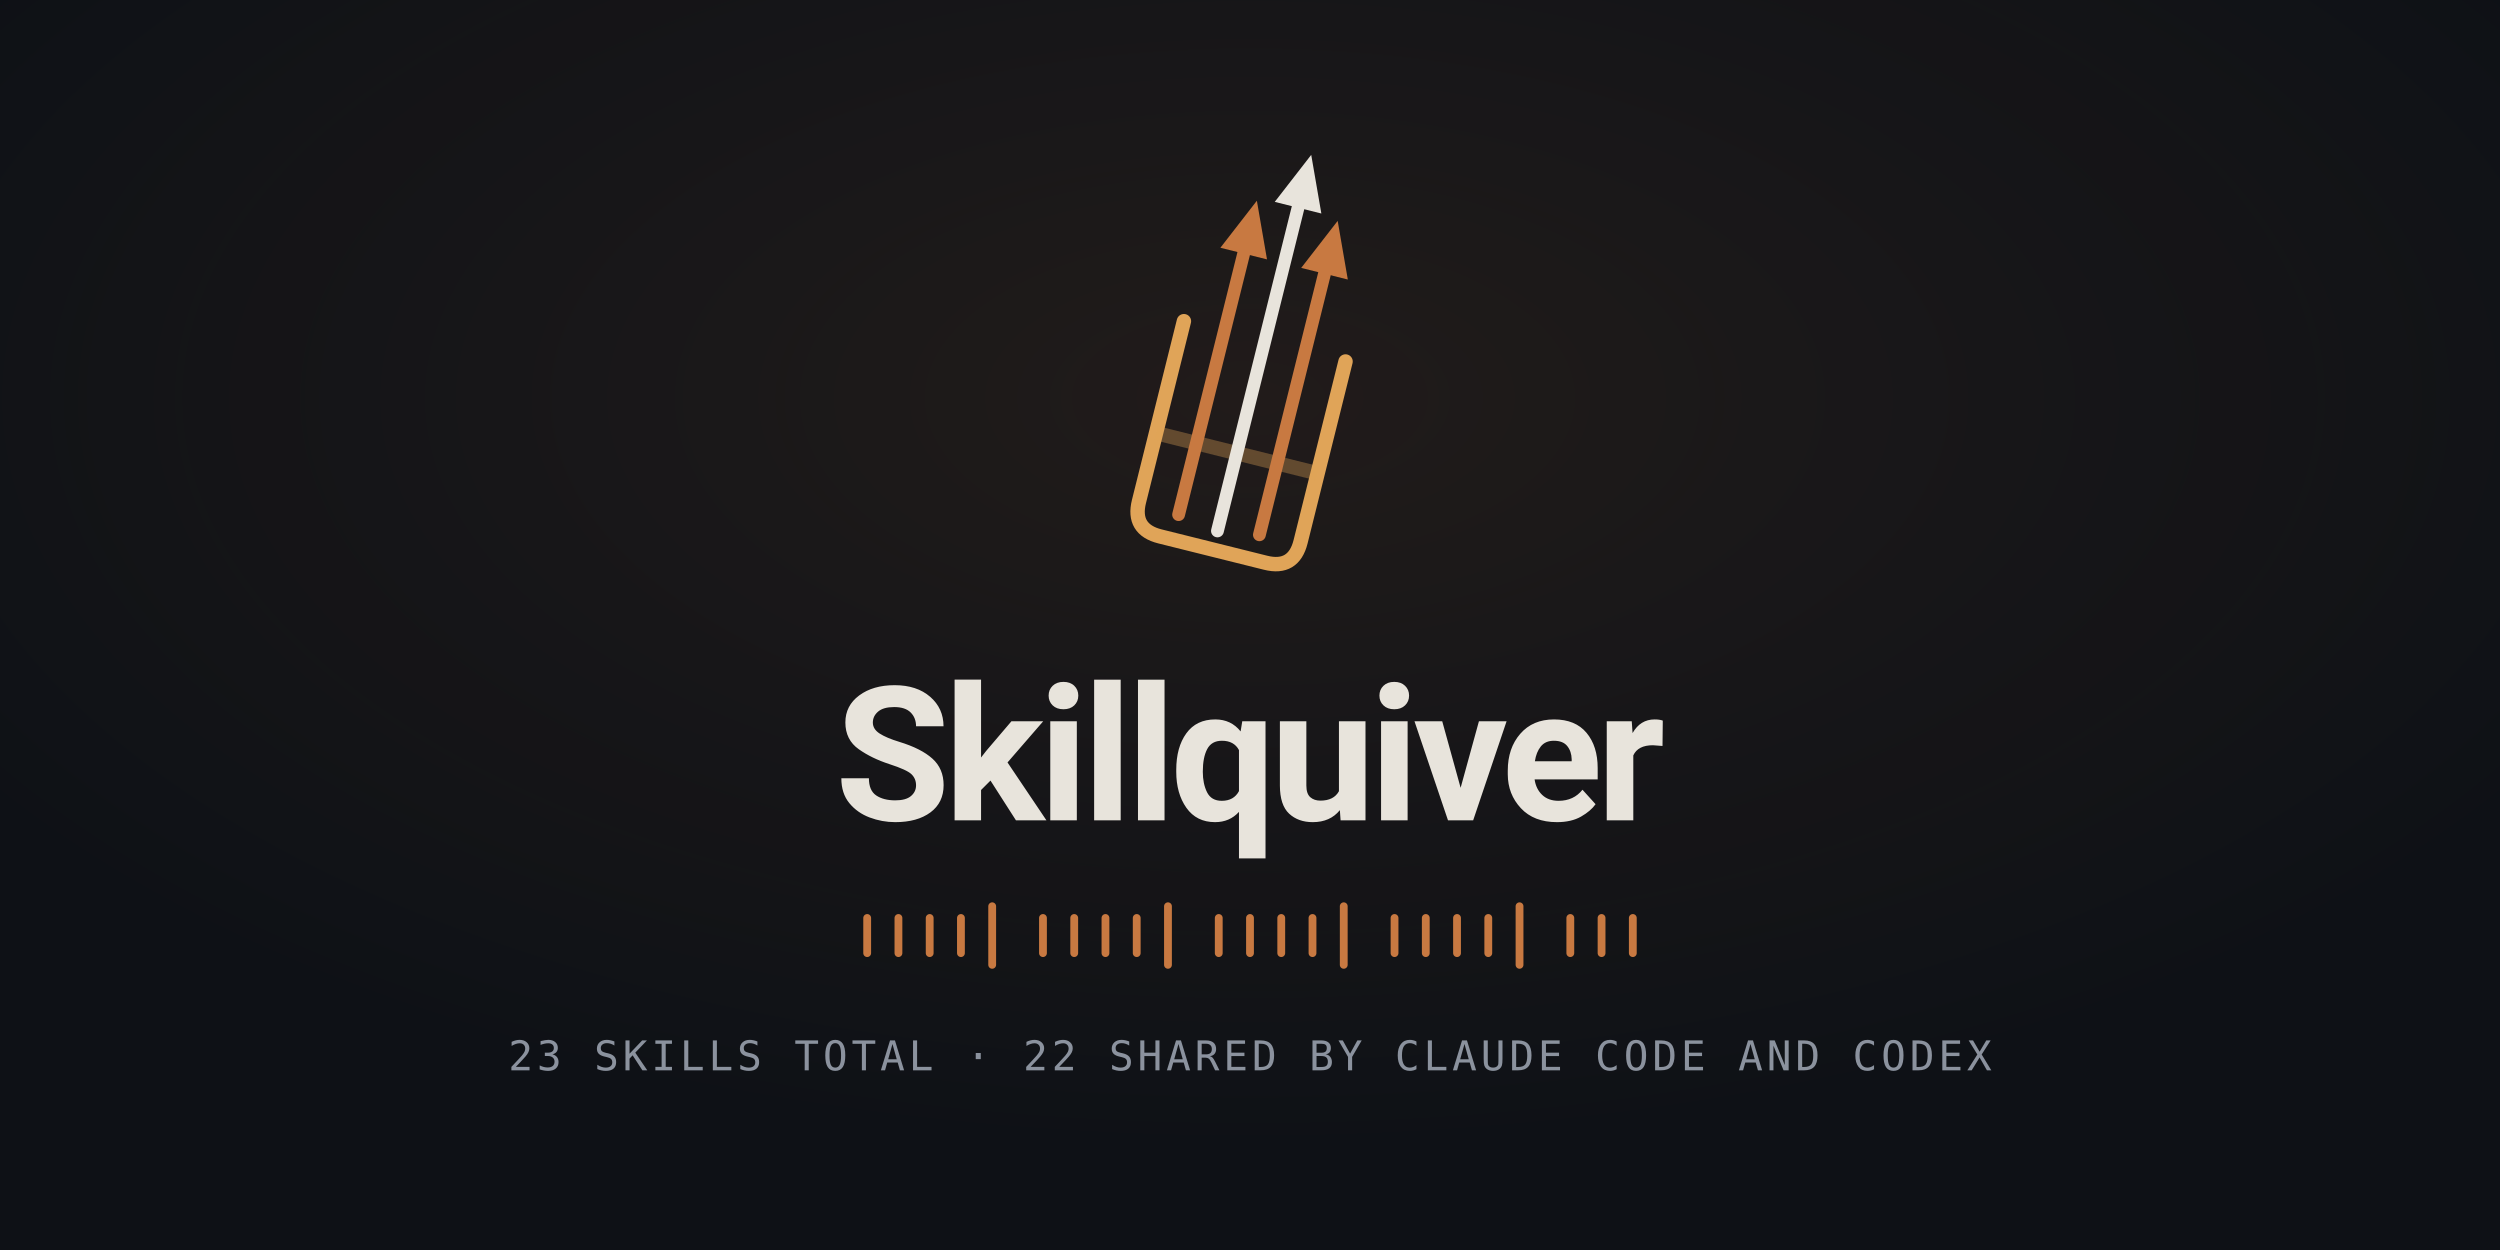
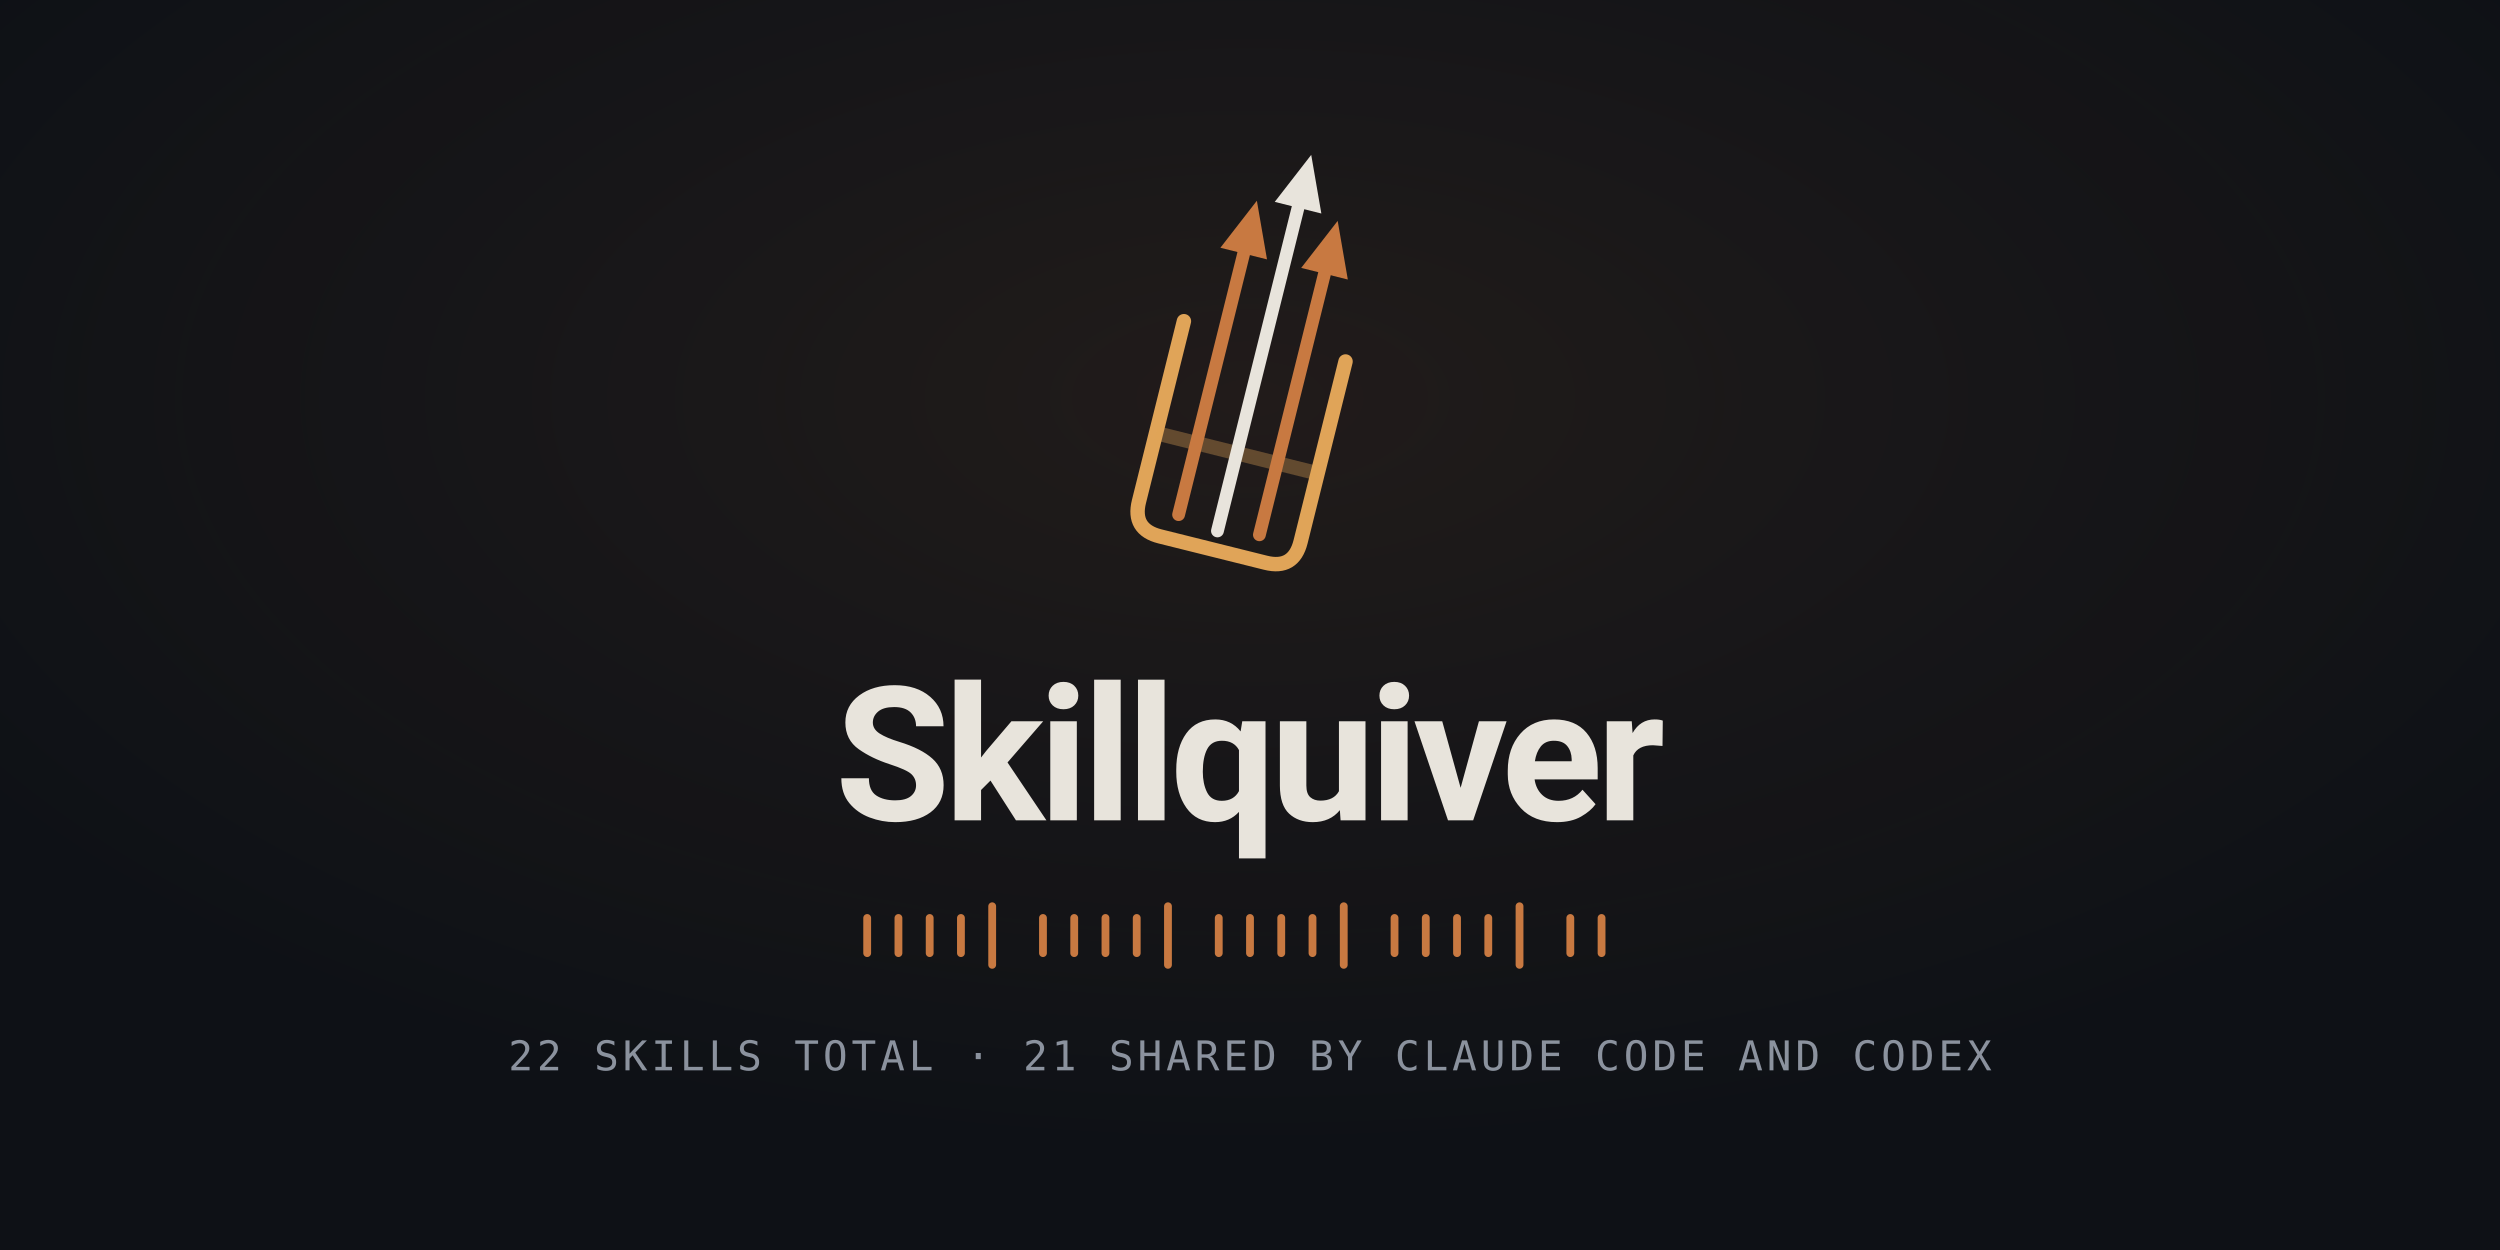
<svg xmlns="http://www.w3.org/2000/svg" width="1280" height="640" viewBox="0 0 1280 640">
  <defs>
    <radialGradient id="glow2" cx="0.5" cy="0.32" r="0.6">
      <stop offset="0" stop-color="#C87941" stop-opacity="0.10" />
      <stop offset="1" stop-color="#C87941" stop-opacity="0" />
    </radialGradient>
  </defs>
  <rect width="1280" height="640" fill="#0E1116" />
  <rect width="1280" height="640" fill="url(#glow2)" />
  <g transform="translate(640,205)">
    <g transform="rotate(14) scale(0.82)">
      <path d="M -52 -38 L -52 78 Q -52 96 -34 96 L 34 96 Q 52 96 52 78 L 52 -38" fill="none" stroke="#E0A458" stroke-width="9" stroke-linecap="round" />
      <line x1="-52" y1="34" x2="52" y2="34" stroke="#E0A458" stroke-width="9" stroke-opacity="0.35" />
      <g stroke="#C87941" stroke-width="8" stroke-linecap="round" fill="#C87941">
        <line x1="-26" y1="80" x2="-26" y2="-92" />
        <path d="M -26 -122 L -41 -88 L -11 -88 Z" stroke="none" />
        <line x1="26" y1="80" x2="26" y2="-92" />
        <path d="M 26 -122 L 11 -88 L 41 -88 Z" stroke="none" />
      </g>
      <g stroke="#E8E4DC" stroke-width="8" stroke-linecap="round" fill="#E8E4DC">
        <line x1="0" y1="84" x2="0" y2="-128" />
        <path d="M 0 -158 L -15 -124 L 15 -124 Z" stroke="none" />
      </g>
    </g>
  </g>
  <text x="640" y="420" text-anchor="middle" font-family="-apple-system, 'Segoe UI', Roboto, Helvetica, Arial, sans-serif" font-size="96" font-weight="700" letter-spacing="-3" fill="#E8E4DC">Skillquiver</text>
  <g stroke="#C87941" stroke-width="4" stroke-linecap="round">
    <g transform="translate(677,470)">
      <line x1="-233" y1="0" x2="-233" y2="18" />
      <line x1="-217" y1="0" x2="-217" y2="18" />
      <line x1="-201" y1="0" x2="-201" y2="18" />
      <line x1="-185" y1="0" x2="-185" y2="18" />
      <line x1="-169" y1="-6" x2="-169" y2="24" />
      <line x1="-143" y1="0" x2="-143" y2="18" />
      <line x1="-127" y1="0" x2="-127" y2="18" />
      <line x1="-111" y1="0" x2="-111" y2="18" />
      <line x1="-95" y1="0" x2="-95" y2="18" />
      <line x1="-79" y1="-6" x2="-79" y2="24" />
      <line x1="-53" y1="0" x2="-53" y2="18" />
      <line x1="-37" y1="0" x2="-37" y2="18" />
      <line x1="-21" y1="0" x2="-21" y2="18" />
      <line x1="-5" y1="0" x2="-5" y2="18" />
      <line x1="11" y1="-6" x2="11" y2="24" />
      <line x1="37" y1="0" x2="37" y2="18" />
      <line x1="53" y1="0" x2="53" y2="18" />
      <line x1="69" y1="0" x2="69" y2="18" />
      <line x1="85" y1="0" x2="85" y2="18" />
      <line x1="101" y1="-6" x2="101" y2="24" />
      <line x1="127" y1="0" x2="127" y2="18" />
      <line x1="143" y1="0" x2="143" y2="18" />
-       <line x1="159" y1="0" x2="159" y2="18" />
    </g>
  </g>
-   <text x="640" y="548" text-anchor="middle" font-family="'Cascadia Code','SF Mono',Consolas,Menlo,monospace" font-size="21" letter-spacing="2" fill="#8B929E">23 SKILLS TOTAL · 22 SHARED BY CLAUDE CODE AND CODEX</text>
+   <text x="640" y="548" text-anchor="middle" font-family="'Cascadia Code','SF Mono',Consolas,Menlo,monospace" font-size="21" letter-spacing="2" fill="#8B929E">22 SKILLS TOTAL · 21 SHARED BY CLAUDE CODE AND CODEX</text>
</svg>
